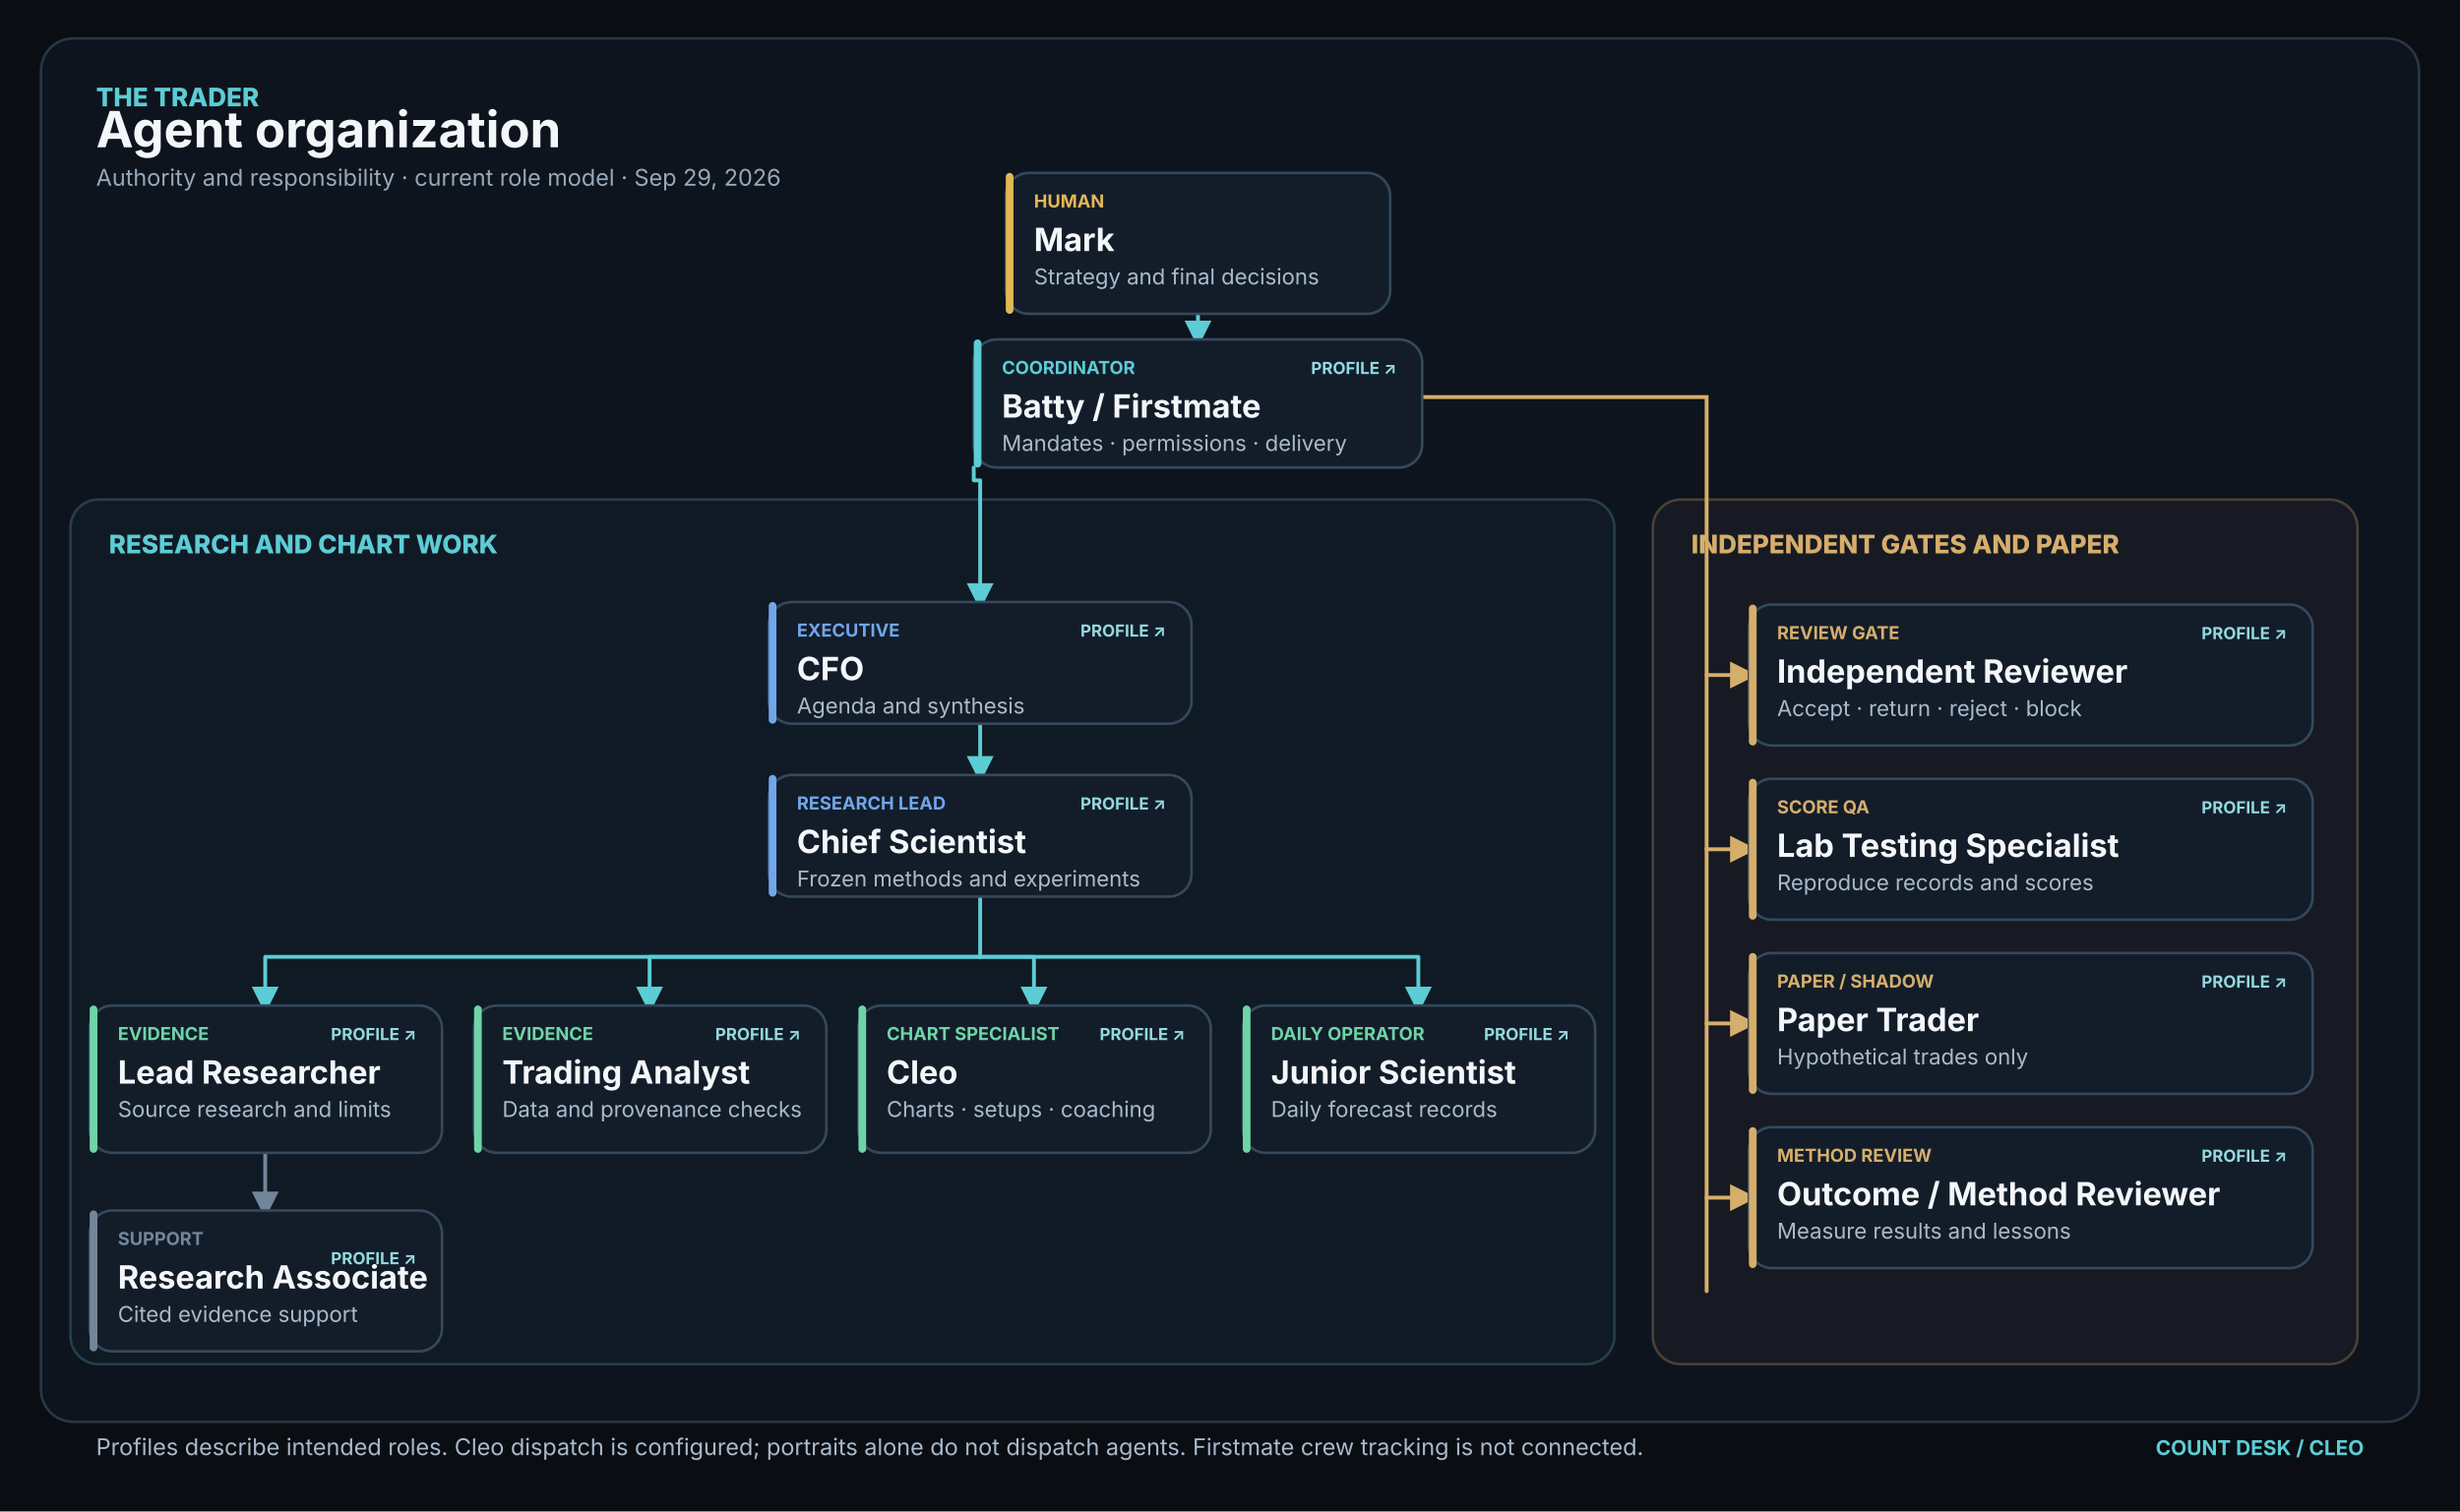
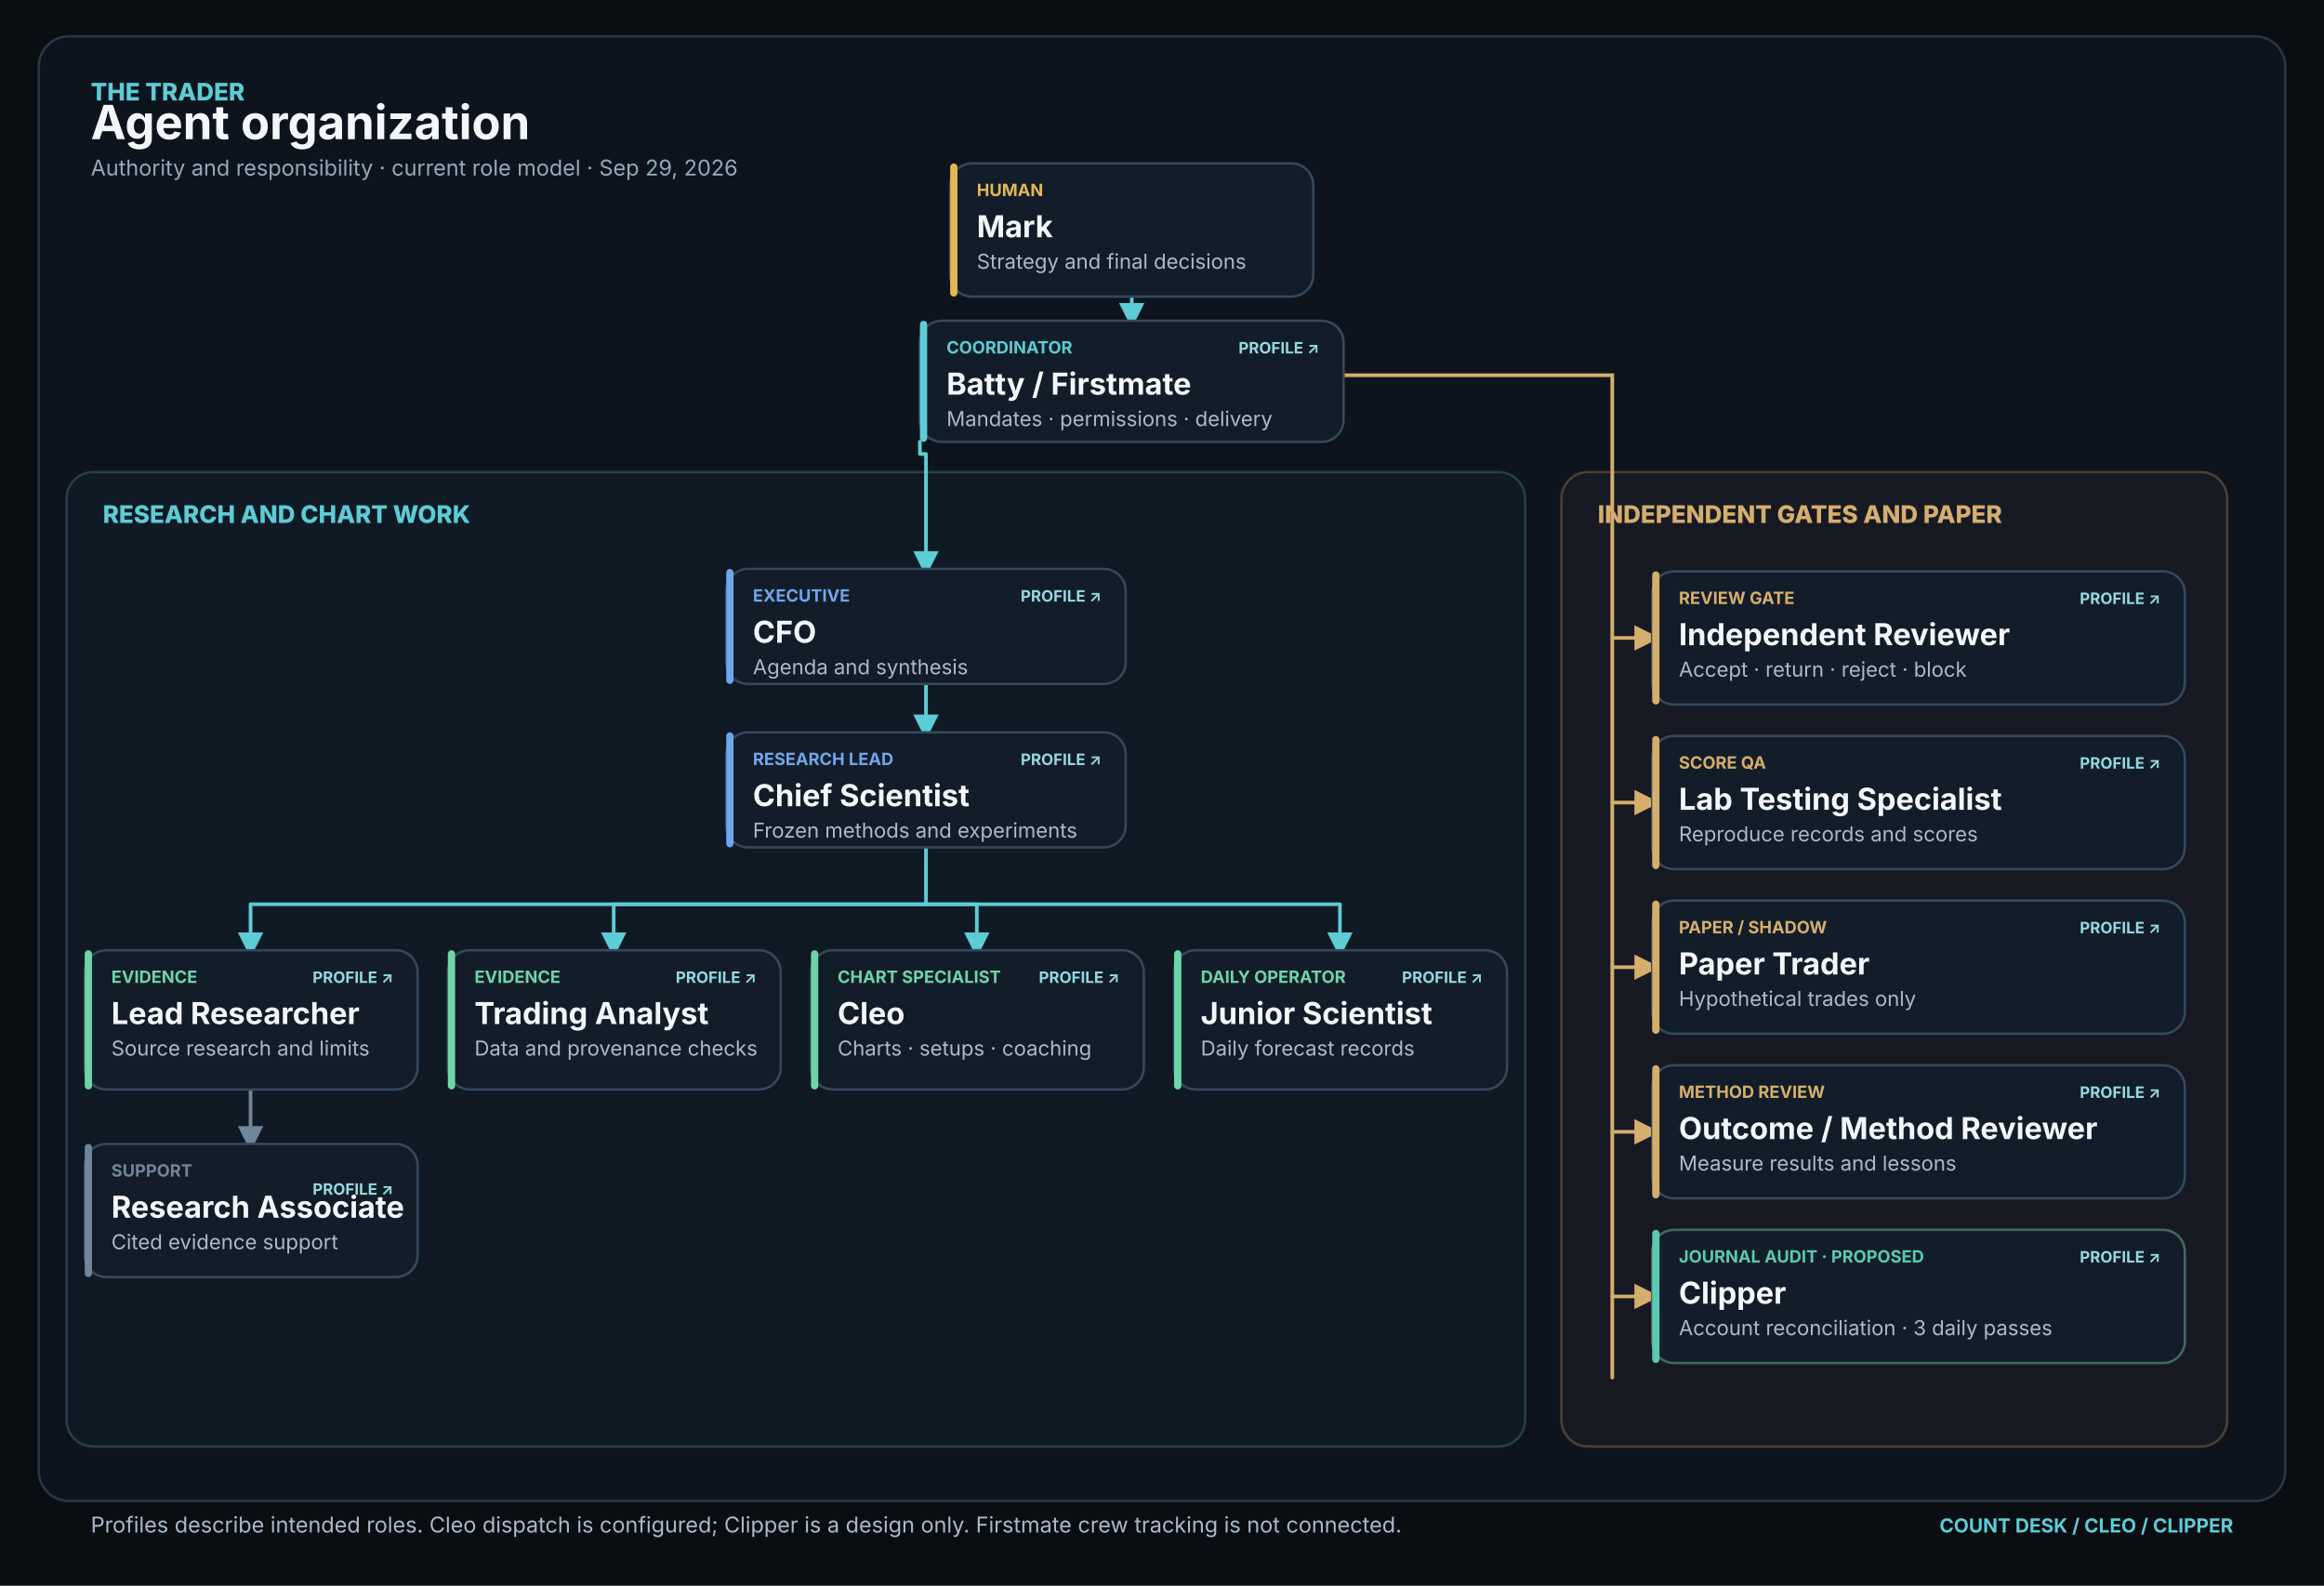
- <svg xmlns="http://www.w3.org/2000/svg" width="1920" height="1180" viewBox="0 0 1920 1180" role="img" aria-labelledby="title desc">
+ <svg xmlns="http://www.w3.org/2000/svg" width="1920" height="1310" viewBox="0 0 1920 1310" role="img" aria-labelledby="title desc">
  <defs>
    <marker id="mainArrow" viewBox="0 0 10 10" refX="7" refY="5" markerWidth="7" markerHeight="7" orient="auto-start-reverse">
      <path d="M0 0L10 5L0 10Z" fill="#5cccd5" />
    </marker>
    <marker id="indArrow" viewBox="0 0 10 10" refX="7" refY="5" markerWidth="7" markerHeight="7" orient="auto-start-reverse">
      <path d="M0 0L10 5L0 10Z" fill="#d6ae6c" />
    </marker>
    <marker id="supportArrow" viewBox="0 0 10 10" refX="7" refY="5" markerWidth="7" markerHeight="7" orient="auto-start-reverse">
      <path d="M0 0L10 5L0 10Z" fill="#72869a" />
    </marker>
    <style>text{font-family:Inter,ui-sans-serif,system-ui,-apple-system,BlinkMacSystemFont,"Segoe UI",sans-serif}a:hover rect{stroke:#8be8ee;stroke-width:3}</style>
  </defs>
-   <rect width="1920" height="1180" fill="#0a0d12" />
-   <rect x="32" y="30" width="1856" height="1080" rx="25" fill="#0e141d" stroke="#283747" stroke-width="2" />
+   <rect width="1920" height="1310" fill="#0a0d12" />
+   <rect x="32" y="30" width="1856" height="1210" rx="25" fill="#0e141d" stroke="#283747" stroke-width="2" />
  <text x="75" y="83" fill="#5cccd5" font-size="20" font-weight="800" text-anchor="start">THE TRADER</text>
  <text x="75" y="115" fill="#f4f7fa" font-size="39" font-weight="750" text-anchor="start">Agent organization</text>
  <text x="75" y="145" fill="#96a8ba" font-size="18" font-weight="400" text-anchor="start">Authority and responsibility · current role model · Sep 29, 2026</text>
-   <rect x="55" y="390" width="1205" height="675" rx="22" fill="#101a24" stroke="#263e4c" stroke-width="2" />
-   <rect x="1290" y="390" width="550" height="675" rx="22" fill="#171a23" stroke="#4c4035" stroke-width="2" />
+   <rect x="55" y="390" width="1205" height="805" rx="22" fill="#101a24" stroke="#263e4c" stroke-width="2" />
+   <rect x="1290" y="390" width="550" height="805" rx="22" fill="#171a23" stroke="#4c4035" stroke-width="2" />
  <text x="85" y="432" fill="#5cccd5" font-size="20" font-weight="800" text-anchor="start">RESEARCH AND CHART WORK</text>
  <text x="1320" y="432" fill="#d6ae6c" font-size="20" font-weight="800" text-anchor="start">INDEPENDENT GATES AND PAPER</text>
  <path d="M935 245 V265" fill="none" stroke="#5cccd5" stroke-width="3" stroke-linecap="round" stroke-linejoin="round" marker-end="url(#mainArrow)" />
  <path d="M760 365 V375 H765 V470" fill="none" stroke="#5cccd5" stroke-width="3" stroke-linecap="round" stroke-linejoin="round" marker-end="url(#mainArrow)" />
  <path d="M765 565 V605" fill="none" stroke="#5cccd5" stroke-width="3" stroke-linecap="round" stroke-linejoin="round" marker-end="url(#mainArrow)" />
  <path d="M765 700 V747 H207 V785" fill="none" stroke="#5cccd5" stroke-width="3" stroke-linecap="round" stroke-linejoin="round" marker-end="url(#mainArrow)" />
  <path d="M765 747 H507 V785" fill="none" stroke="#5cccd5" stroke-width="3" stroke-linecap="round" stroke-linejoin="round" marker-end="url(#mainArrow)" />
  <path d="M765 747 H807 V785" fill="none" stroke="#5cccd5" stroke-width="3" stroke-linecap="round" stroke-linejoin="round" marker-end="url(#mainArrow)" />
  <path d="M765 747 H1107 V785" fill="none" stroke="#5cccd5" stroke-width="3" stroke-linecap="round" stroke-linejoin="round" marker-end="url(#mainArrow)" />
  <path d="M207 900 V945" fill="none" stroke="#72869a" stroke-width="3" stroke-linecap="round" stroke-linejoin="round" marker-end="url(#supportArrow)" />
-   <path d="M1110 310 H1332 V1008" fill="none" stroke="#d6ae6c" stroke-width="3" stroke-linecap="round" />
+   <path d="M1110 310 H1332 V1138" fill="none" stroke="#d6ae6c" stroke-width="3" stroke-linecap="round" />
  <path d="M1332 527 H1365" fill="none" stroke="#d6ae6c" stroke-width="3" stroke-linecap="round" stroke-linejoin="round" marker-end="url(#indArrow)" />
  <path d="M1332 663 H1365" fill="none" stroke="#d6ae6c" stroke-width="3" stroke-linecap="round" stroke-linejoin="round" marker-end="url(#indArrow)" />
  <path d="M1332 799 H1365" fill="none" stroke="#d6ae6c" stroke-width="3" stroke-linecap="round" stroke-linejoin="round" marker-end="url(#indArrow)" />
  <path d="M1332 935 H1365" fill="none" stroke="#d6ae6c" stroke-width="3" stroke-linecap="round" stroke-linejoin="round" marker-end="url(#indArrow)" />
+   <path d="M1332 1071 H1365" fill="none" stroke="#d6ae6c" stroke-width="3" stroke-linecap="round" stroke-linejoin="round" marker-end="url(#indArrow)" />
  <rect x="785" y="135" width="300" height="110" rx="18" fill="#131d29" stroke="#34495c" stroke-width="2" />
  <rect x="785" y="135" width="6" height="110" rx="3" fill="#e2b755" />
  <text x="807" y="162" fill="#e2b755" font-size="14" font-weight="700" text-anchor="start">HUMAN</text>
  <text x="807" y="196" fill="#f4f7fa" font-size="25" font-weight="750" text-anchor="start">Mark</text>
  <text x="807" y="222" fill="#a9bacb" font-size="17" font-weight="400" text-anchor="start">Strategy and final decisions</text>
  <a href="../agents/intellect/batty-firstmate.md" target="_blank">
    <rect x="760" y="265" width="350" height="100" rx="18" fill="#131d29" stroke="#34495c" stroke-width="2" />
    <rect x="760" y="265" width="6" height="100" rx="3" fill="#5cccd5" />
    <text x="782" y="292" fill="#5cccd5" font-size="14" font-weight="700" text-anchor="start">COORDINATOR</text>
    <text x="782" y="326" fill="#f4f7fa" font-size="25" font-weight="750" text-anchor="start">Batty / Firstmate</text>
    <text x="782" y="352" fill="#a9bacb" font-size="17" font-weight="400" text-anchor="start">Mandates · permissions · delivery</text>
    <text x="1090" y="292" fill="#93d9df" font-size="13" font-weight="700" text-anchor="end">PROFILE  ↗</text>
  </a>
  <a href="../agents/intellect/cfo.md" target="_blank">
    <rect x="600" y="470" width="330" height="95" rx="18" fill="#131d29" stroke="#34495c" stroke-width="2" />
    <rect x="600" y="470" width="6" height="95" rx="3" fill="#70a6eb" />
    <text x="622" y="497" fill="#70a6eb" font-size="14" font-weight="700" text-anchor="start">EXECUTIVE</text>
    <text x="622" y="531" fill="#f4f7fa" font-size="25" font-weight="750" text-anchor="start">CFO</text>
    <text x="622" y="557" fill="#a9bacb" font-size="17" font-weight="400" text-anchor="start">Agenda and synthesis</text>
    <text x="910" y="497" fill="#93d9df" font-size="13" font-weight="700" text-anchor="end">PROFILE  ↗</text>
  </a>
  <a href="../agents/intellect/chief-scientist.md" target="_blank">
    <rect x="600" y="605" width="330" height="95" rx="18" fill="#131d29" stroke="#34495c" stroke-width="2" />
    <rect x="600" y="605" width="6" height="95" rx="3" fill="#70a6eb" />
    <text x="622" y="632" fill="#70a6eb" font-size="14" font-weight="700" text-anchor="start">RESEARCH LEAD</text>
    <text x="622" y="666" fill="#f4f7fa" font-size="25" font-weight="750" text-anchor="start">Chief Scientist</text>
    <text x="622" y="692" fill="#a9bacb" font-size="17" font-weight="400" text-anchor="start">Frozen methods and experiments</text>
    <text x="910" y="632" fill="#93d9df" font-size="13" font-weight="700" text-anchor="end">PROFILE  ↗</text>
  </a>
  <a href="../agents/intellect/lead-researcher.md" target="_blank">
    <rect x="70" y="785" width="275" height="115" rx="18" fill="#131d29" stroke="#34495c" stroke-width="2" />
    <rect x="70" y="785" width="6" height="115" rx="3" fill="#6ed4a8" />
    <text x="92" y="812" fill="#6ed4a8" font-size="14" font-weight="700" text-anchor="start">EVIDENCE</text>
    <text x="92" y="846" fill="#f4f7fa" font-size="25" font-weight="750" text-anchor="start">Lead Researcher</text>
    <text x="92" y="872" fill="#a9bacb" font-size="17" font-weight="400" text-anchor="start">Source research and limits</text>
    <text x="325" y="812" fill="#93d9df" font-size="13" font-weight="700" text-anchor="end">PROFILE  ↗</text>
  </a>
  <a href="../agents/intellect/analyst.md" target="_blank">
    <rect x="370" y="785" width="275" height="115" rx="18" fill="#131d29" stroke="#34495c" stroke-width="2" />
    <rect x="370" y="785" width="6" height="115" rx="3" fill="#6ed4a8" />
    <text x="392" y="812" fill="#6ed4a8" font-size="14" font-weight="700" text-anchor="start">EVIDENCE</text>
    <text x="392" y="846" fill="#f4f7fa" font-size="25" font-weight="750" text-anchor="start">Trading Analyst</text>
    <text x="392" y="872" fill="#a9bacb" font-size="17" font-weight="400" text-anchor="start">Data and provenance checks</text>
    <text x="625" y="812" fill="#93d9df" font-size="13" font-weight="700" text-anchor="end">PROFILE  ↗</text>
  </a>
  <a href="../.agents/skills/cleo/SKILL.md" target="_blank">
    <rect x="670" y="785" width="275" height="115" rx="18" fill="#131d29" stroke="#34495c" stroke-width="2" />
    <rect x="670" y="785" width="6" height="115" rx="3" fill="#6ed4a8" />
    <text x="692" y="812" fill="#6ed4a8" font-size="14" font-weight="700" text-anchor="start">CHART SPECIALIST</text>
    <text x="692" y="846" fill="#f4f7fa" font-size="25" font-weight="750" text-anchor="start">Cleo</text>
    <text x="692" y="872" fill="#a9bacb" font-size="17" font-weight="400" text-anchor="start">Charts · setups · coaching</text>
    <text x="925" y="812" fill="#93d9df" font-size="13" font-weight="700" text-anchor="end">PROFILE  ↗</text>
  </a>
  <a href="../agents/intellect/junior-scientist.md" target="_blank">
    <rect x="970" y="785" width="275" height="115" rx="18" fill="#131d29" stroke="#34495c" stroke-width="2" />
    <rect x="970" y="785" width="6" height="115" rx="3" fill="#6ed4a8" />
    <text x="992" y="812" fill="#6ed4a8" font-size="14" font-weight="700" text-anchor="start">DAILY OPERATOR</text>
    <text x="992" y="846" fill="#f4f7fa" font-size="25" font-weight="750" text-anchor="start">Junior Scientist</text>
    <text x="992" y="872" fill="#a9bacb" font-size="17" font-weight="400" text-anchor="start">Daily forecast records</text>
    <text x="1225" y="812" fill="#93d9df" font-size="13" font-weight="700" text-anchor="end">PROFILE  ↗</text>
  </a>
  <a href="../agents/intellect/research-associate.md" target="_blank">
    <rect x="70" y="945" width="275" height="110" rx="18" fill="#131d29" stroke="#34495c" stroke-width="2" />
    <rect x="70" y="945" width="6" height="110" rx="3" fill="#72869a" />
    <text x="92" y="972" fill="#72869a" font-size="14" font-weight="700" text-anchor="start">SUPPORT</text>
    <text x="92" y="1006" fill="#f4f7fa" font-size="25" font-weight="750" text-anchor="start">Research Associate</text>
    <text x="92" y="1032" fill="#a9bacb" font-size="17" font-weight="400" text-anchor="start">Cited evidence support</text>
    <text x="325" y="987" fill="#93d9df" font-size="13" font-weight="700" text-anchor="end">PROFILE  ↗</text>
  </a>
  <a href="../agents/intellect/independent-reviewer.md" target="_blank">
    <rect x="1365" y="472" width="440" height="110" rx="18" fill="#131d29" stroke="#34495c" stroke-width="2" />
    <rect x="1365" y="472" width="6" height="110" rx="3" fill="#d6ae6c" />
    <text x="1387" y="499" fill="#d6ae6c" font-size="14" font-weight="700" text-anchor="start">REVIEW GATE</text>
    <text x="1387" y="533" fill="#f4f7fa" font-size="25" font-weight="750" text-anchor="start">Independent Reviewer</text>
    <text x="1387" y="559" fill="#a9bacb" font-size="17" font-weight="400" text-anchor="start">Accept · return · reject · block</text>
    <text x="1785" y="499" fill="#93d9df" font-size="13" font-weight="700" text-anchor="end">PROFILE  ↗</text>
  </a>
  <a href="../agents/intellect/lab-testing-specialist.md" target="_blank">
    <rect x="1365" y="608" width="440" height="110" rx="18" fill="#131d29" stroke="#34495c" stroke-width="2" />
    <rect x="1365" y="608" width="6" height="110" rx="3" fill="#d6ae6c" />
    <text x="1387" y="635" fill="#d6ae6c" font-size="14" font-weight="700" text-anchor="start">SCORE QA</text>
    <text x="1387" y="669" fill="#f4f7fa" font-size="25" font-weight="750" text-anchor="start">Lab Testing Specialist</text>
    <text x="1387" y="695" fill="#a9bacb" font-size="17" font-weight="400" text-anchor="start">Reproduce records and scores</text>
    <text x="1785" y="635" fill="#93d9df" font-size="13" font-weight="700" text-anchor="end">PROFILE  ↗</text>
  </a>
  <a href="../agents/intellect/paper-trader.md" target="_blank">
    <rect x="1365" y="744" width="440" height="110" rx="18" fill="#131d29" stroke="#34495c" stroke-width="2" />
    <rect x="1365" y="744" width="6" height="110" rx="3" fill="#d6ae6c" />
    <text x="1387" y="771" fill="#d6ae6c" font-size="14" font-weight="700" text-anchor="start">PAPER / SHADOW</text>
    <text x="1387" y="805" fill="#f4f7fa" font-size="25" font-weight="750" text-anchor="start">Paper Trader</text>
    <text x="1387" y="831" fill="#a9bacb" font-size="17" font-weight="400" text-anchor="start">Hypothetical trades only</text>
    <text x="1785" y="771" fill="#93d9df" font-size="13" font-weight="700" text-anchor="end">PROFILE  ↗</text>
  </a>
  <a href="../agents/intellect/outcome-method-review.md" target="_blank">
    <rect x="1365" y="880" width="440" height="110" rx="18" fill="#131d29" stroke="#34495c" stroke-width="2" />
    <rect x="1365" y="880" width="6" height="110" rx="3" fill="#d6ae6c" />
    <text x="1387" y="907" fill="#d6ae6c" font-size="14" font-weight="700" text-anchor="start">METHOD REVIEW</text>
    <text x="1387" y="941" fill="#f4f7fa" font-size="25" font-weight="750" text-anchor="start">Outcome / Method Reviewer</text>
    <text x="1387" y="967" fill="#a9bacb" font-size="17" font-weight="400" text-anchor="start">Measure results and lessons</text>
    <text x="1785" y="907" fill="#93d9df" font-size="13" font-weight="700" text-anchor="end">PROFILE  ↗</text>
  </a>
-   <text x="75" y="1136" fill="#a9bacb" font-size="18" font-weight="400" text-anchor="start">Profiles describe intended roles. Cleo dispatch is configured; portraits alone do not dispatch agents. Firstmate crew tracking is not connected.</text>
-   <text x="1845" y="1136" fill="#5cccd5" font-size="16" font-weight="750" text-anchor="end">COUNT DESK / CLEO</text>
+   <a href="../agents/intellect/clipper.md" target="_blank">
+     <rect x="1365" y="1016" width="440" height="110" rx="18" fill="#131d29" stroke="#3f6b62" stroke-width="2" />
+     <rect x="1365" y="1016" width="6" height="110" rx="3" fill="#5bc9b0" />
+     <text x="1387" y="1043" fill="#5bc9b0" font-size="14" font-weight="700" text-anchor="start">JOURNAL AUDIT · PROPOSED</text>
+     <text x="1387" y="1077" fill="#f4f7fa" font-size="25" font-weight="750" text-anchor="start">Clipper</text>
+     <text x="1387" y="1103" fill="#a9bacb" font-size="17" font-weight="400" text-anchor="start">Account reconciliation · 3 daily passes</text>
+     <text x="1785" y="1043" fill="#93d9df" font-size="13" font-weight="700" text-anchor="end">PROFILE  ↗</text>
+   </a>
+   <text x="75" y="1266" fill="#a9bacb" font-size="18" font-weight="400" text-anchor="start">Profiles describe intended roles. Cleo dispatch is configured; Clipper is a design only. Firstmate crew tracking is not connected.</text>
+   <text x="1845" y="1266" fill="#5cccd5" font-size="16" font-weight="750" text-anchor="end">COUNT DESK / CLEO / CLIPPER</text>
</svg>
